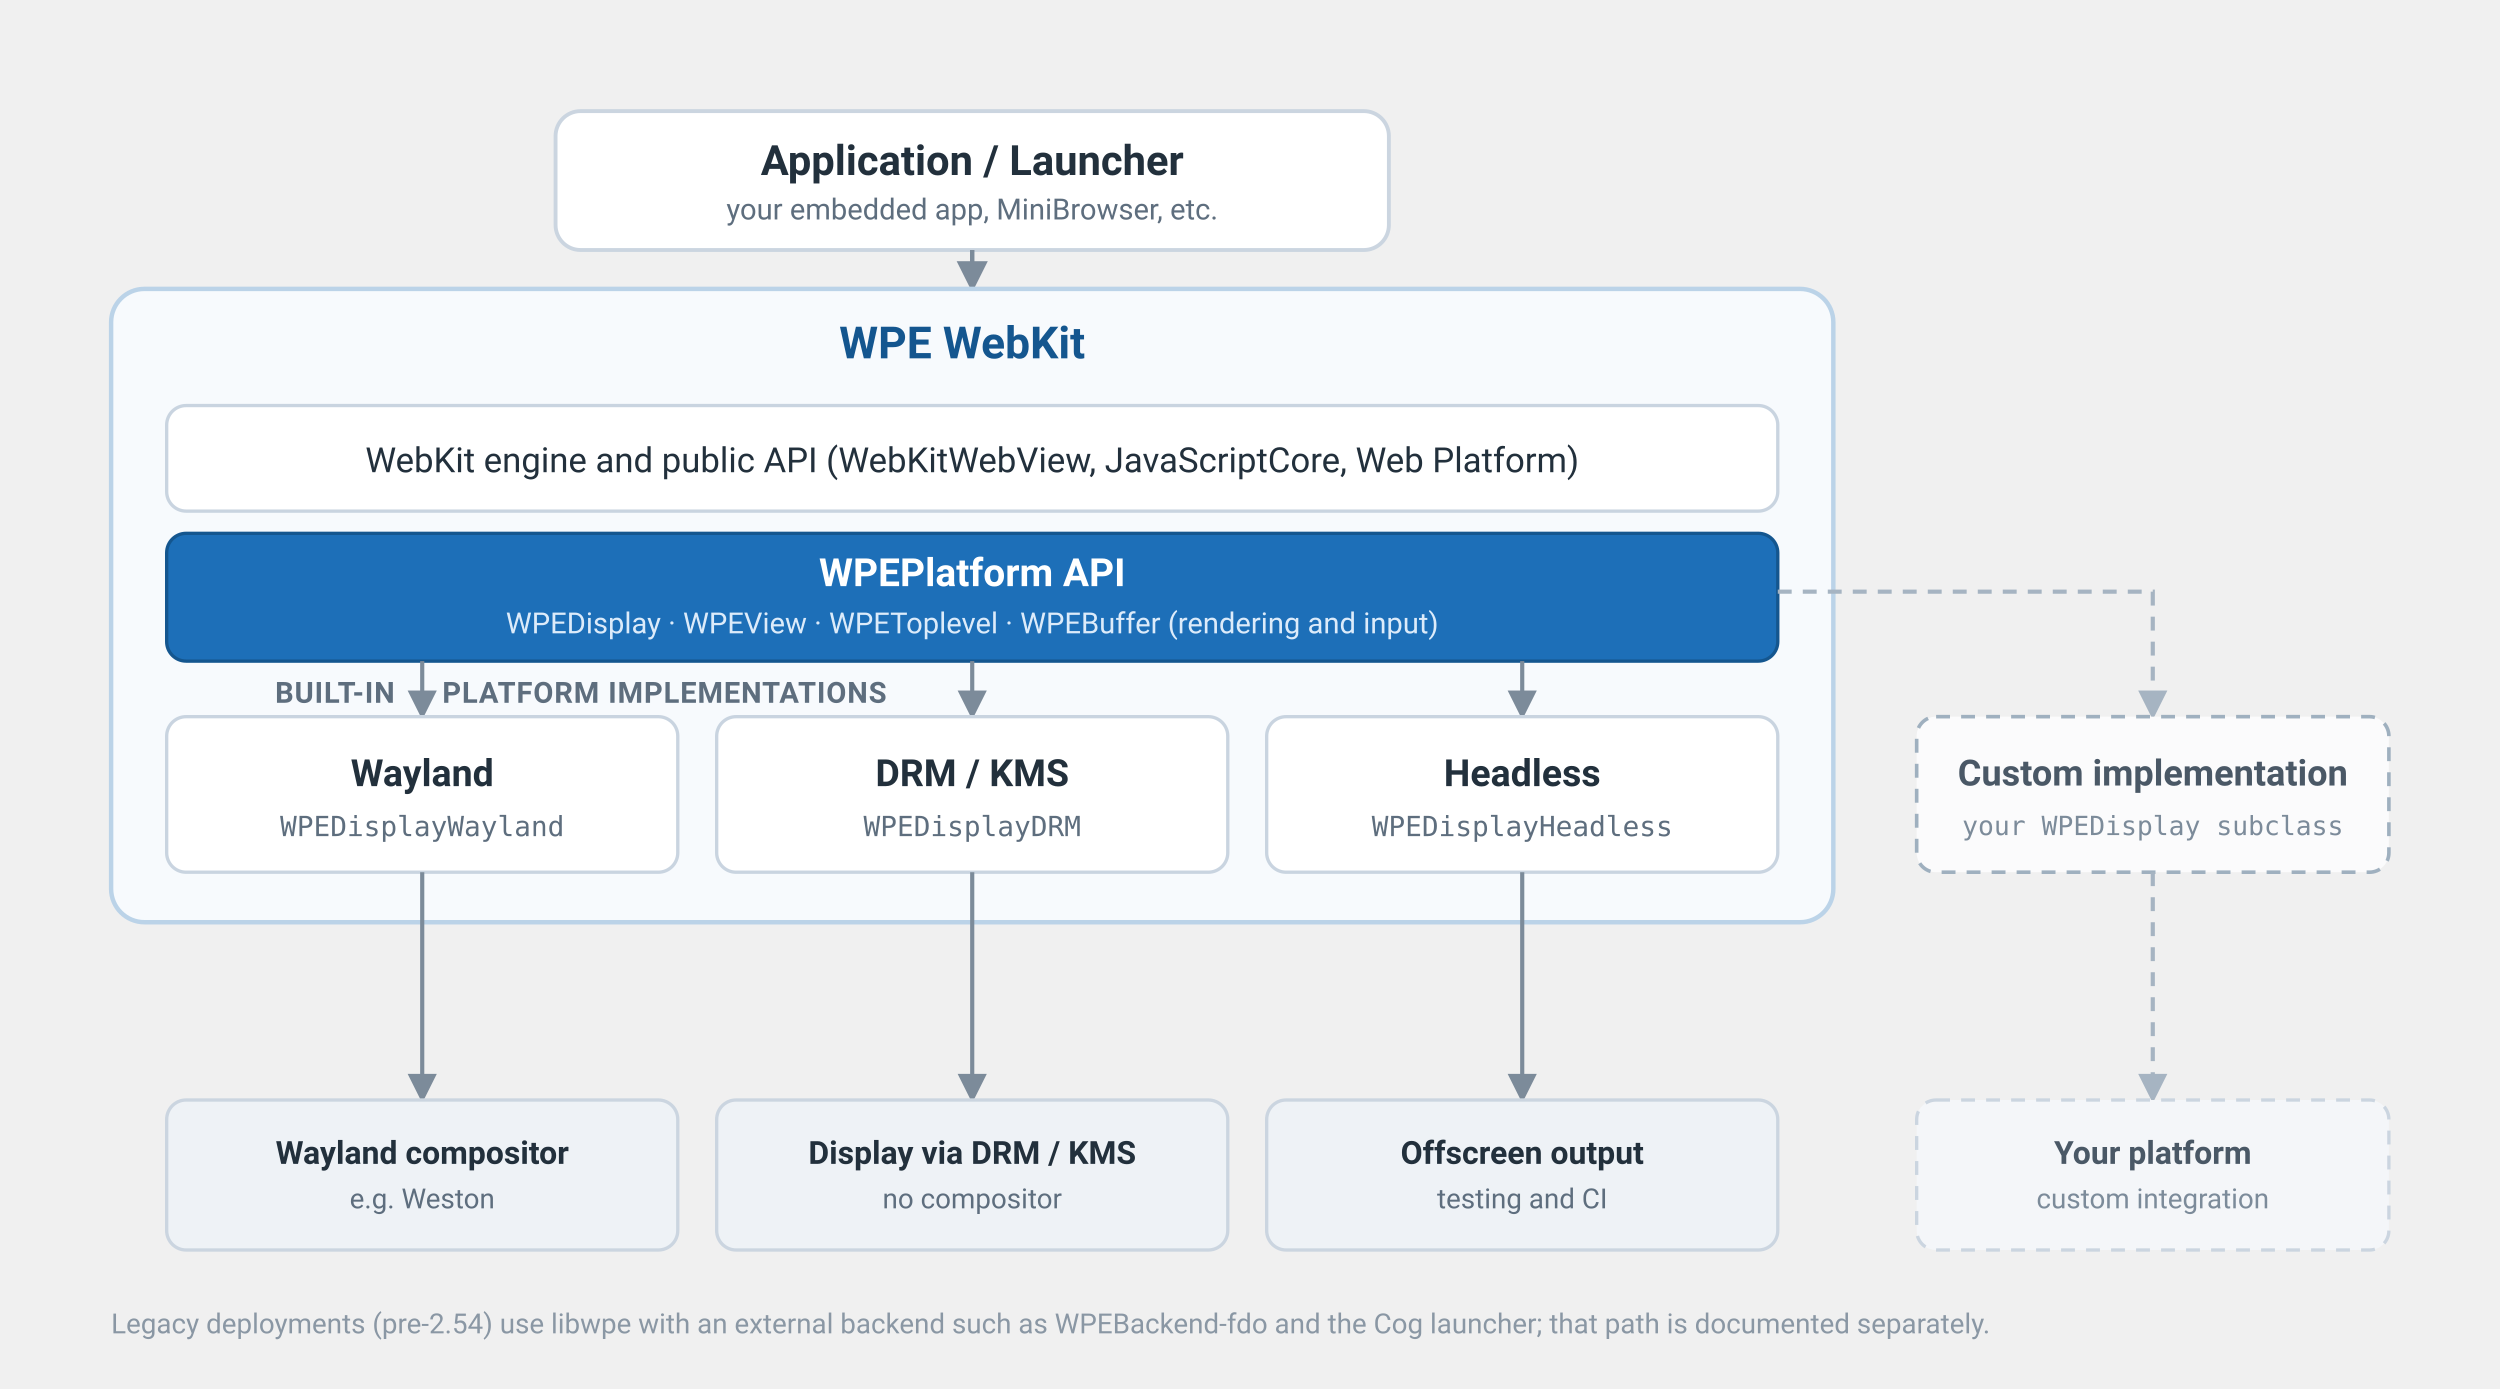
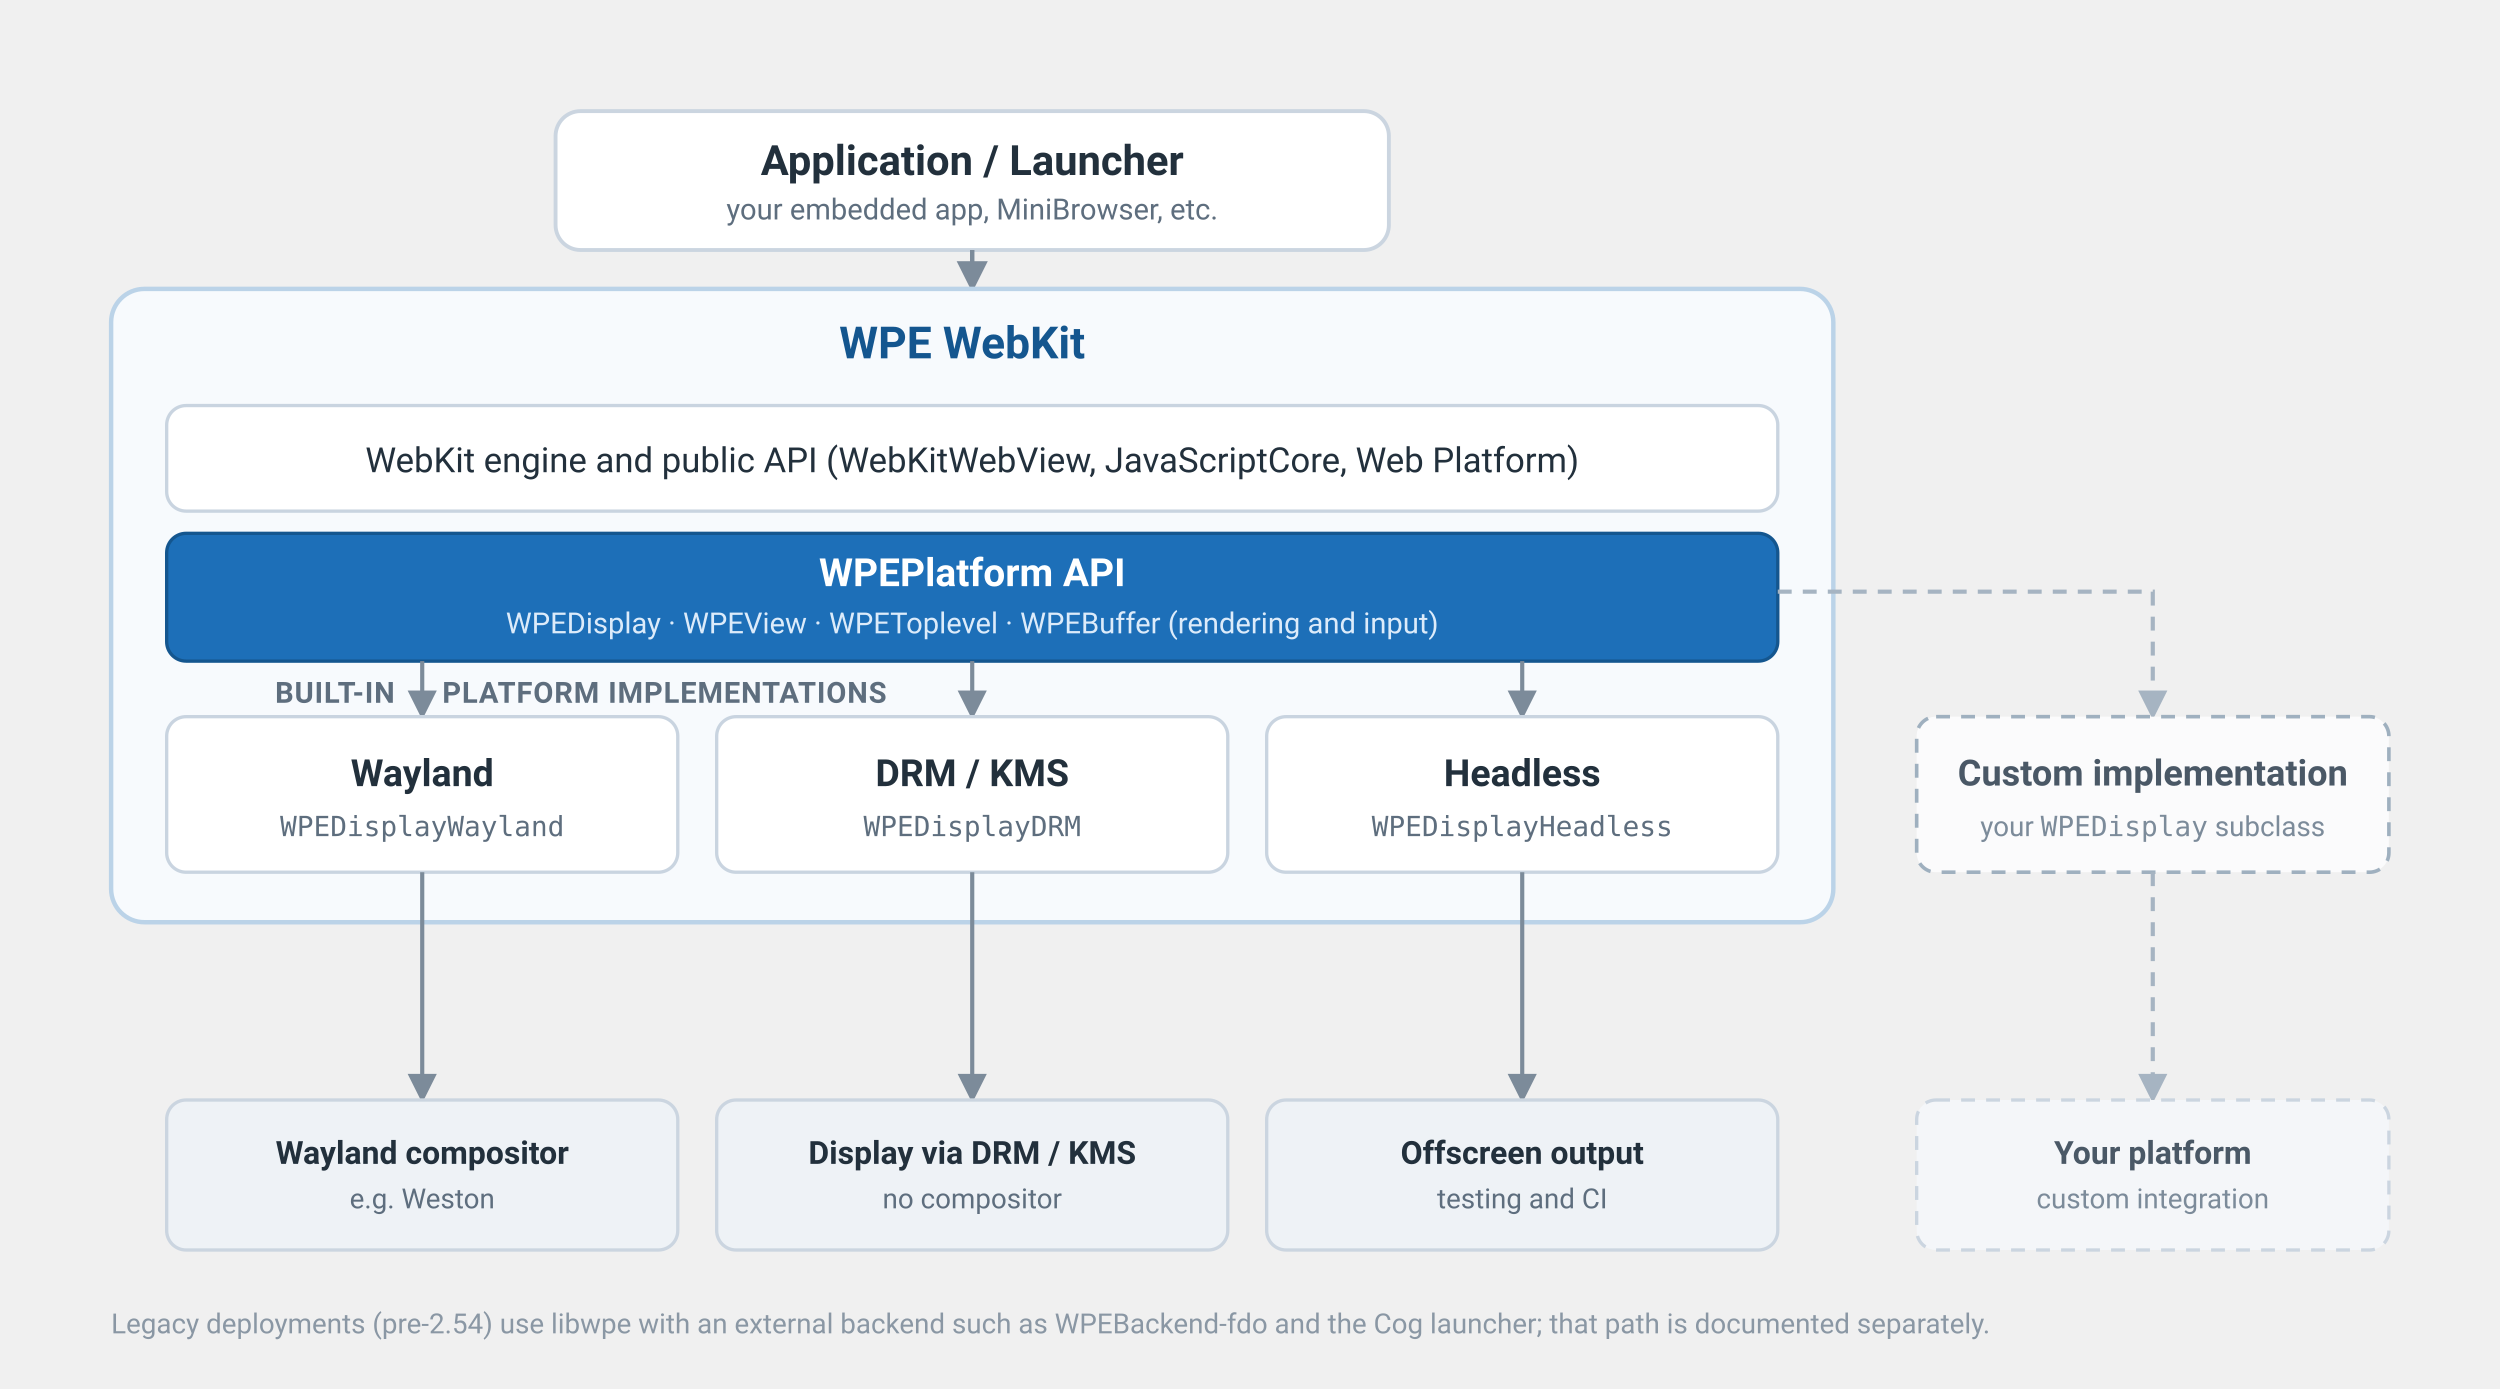
<svg xmlns="http://www.w3.org/2000/svg" viewBox="0 0 900 500" font-family="-apple-system, BlinkMacSystemFont, 'Segoe UI', Roboto, Helvetica, Arial, sans-serif" version="1.1" id="svg30">
  <defs id="defs2">
    <marker id="arrow" viewBox="0 0 10 10" refX="8" refY="5" markerWidth="7" markerHeight="7" orient="auto-start-reverse">
      <path d="M0,0 L10,5 L0,10 z" fill="#7C8B9A" id="path1" />
    </marker>
    <marker id="arrowMuted" viewBox="0 0 10 10" refX="8" refY="5" markerWidth="7" markerHeight="7" orient="auto-start-reverse">
      <path d="M0,0 L10,5 L0,10 z" fill="#A6B4C2" id="path2" />
    </marker>
  </defs>
  <rect x="200" y="40" width="300" height="50" rx="9" fill="#FFFFFF" stroke="#CBD5E0" stroke-width="1.4" id="rect2" />
  <text x="350" y="63" text-anchor="middle" font-size="15" font-weight="600" fill="#22303C" id="text2">Application / Launcher</text>
  <text x="350" y="79" text-anchor="middle" font-size="10.5" fill="#5E6E7E" id="text3">your embedded app, MiniBrowser, etc.</text>
  <line x1="350" y1="90" x2="350" y2="103" stroke="#7C8B9A" stroke-width="1.6" marker-end="url(#arrow)" id="line3" />
  <rect x="40" y="104" width="620" height="228" rx="12" fill="#F7FAFD" stroke="#BBD3E8" stroke-width="1.6" id="rect3" />
  <text x="302.105" y="129" font-size="16px" font-weight="700" fill="#14568f" id="text4">WPE WebKit</text>
  <rect x="60" y="146" width="580" height="38" rx="7" fill="#FFFFFF" stroke="#C9D4E0" stroke-width="1.2" id="rect5" />
  <text x="350" y="170" text-anchor="middle" font-size="12.5" fill="#22303C" id="text6">WebKit engine and public API (WebKitWebView, JavaScriptCore, Web Platform)</text>
  <rect x="60" y="192" width="580" height="46" rx="7" fill="#1D6FB8" stroke="#14568F" stroke-width="1.2" id="rect6" />
  <text x="350" y="211" text-anchor="middle" font-size="14" font-weight="700" fill="#FFFFFF" id="text7">WPEPlatform API</text>
  <text x="350" y="228" text-anchor="middle" font-size="10.5" fill="#DCEBFA" id="text8">WPEDisplay · WPEView · WPEToplevel · WPEBuffer  (rendering and input)</text>
  <text x="99.035" y="253" font-size="10.5px" font-weight="600" fill="#5e6e7e" letter-spacing="0.3" id="text9">BUILT-IN</text>
  <text x="159.213" y="253" font-size="10.5px" font-weight="600" fill="#5e6e7e" letter-spacing="0.3" id="text9-6">PLATFORM IMPLEMENTATIONS</text>
  <line x1="152" y1="238" x2="152" y2="257" stroke="#7C8B9A" stroke-width="1.5" marker-end="url(#arrow)" id="line9" />
  <line x1="350" y1="238" x2="350" y2="257" stroke="#7C8B9A" stroke-width="1.5" marker-end="url(#arrow)" id="line10" />
  <line x1="548" y1="238" x2="548" y2="257" stroke="#7C8B9A" stroke-width="1.5" marker-end="url(#arrow)" id="line11" />
  <rect x="60" y="258" width="184" height="56" rx="7" fill="#FFFFFF" stroke="#C9D4E0" stroke-width="1.2" id="rect11" />
  <text x="152" y="283" text-anchor="middle" font-size="13.5" font-weight="600" fill="#22303C" id="text11">Wayland</text>
  <text x="152" y="301" text-anchor="middle" font-size="10px" fill="#5e6e7e" font-family="ui-monospace, 'SF Mono', Menlo, Consolas, monospace" id="text12">WPEDisplayWayland</text>
  <rect x="258" y="258" width="184" height="56" rx="7" fill="#FFFFFF" stroke="#C9D4E0" stroke-width="1.2" id="rect12" />
  <text x="350" y="283" text-anchor="middle" font-size="13.5" font-weight="600" fill="#22303C" id="text13">DRM / KMS</text>
  <text x="350" y="301" text-anchor="middle" font-size="10px" fill="#5e6e7e" font-family="ui-monospace, 'SF Mono', Menlo, Consolas, monospace" id="text14">WPEDisplayDRM</text>
  <rect x="456" y="258" width="184" height="56" rx="7" fill="#FFFFFF" stroke="#C9D4E0" stroke-width="1.2" id="rect14" />
  <text x="548" y="283" text-anchor="middle" font-size="13.5" font-weight="600" fill="#22303C" id="text15">Headless</text>
  <text x="548" y="301" text-anchor="middle" font-size="10px" fill="#5e6e7e" font-family="ui-monospace, 'SF Mono', Menlo, Consolas, monospace" id="text16">WPEDisplayHeadless</text>
  <path d="m 640,213 h 135 v 31 13" fill="none" stroke="#a6b4c2" stroke-width="1.5" stroke-dasharray="5, 4" marker-end="url(#arrowMuted)" id="path16" />
  <rect x="690" y="258" width="170" height="56" rx="7" fill="#FBFBFC" stroke="#9FB0BF" stroke-width="1.3" stroke-dasharray="5 4" id="rect16" />
  <text x="775" y="282.791" text-anchor="middle" font-size="13px" font-weight="600" fill="#4a5866" id="text17">Custom implementation</text>
-   <text x="775" y="300.617" text-anchor="middle" font-size="9.5px" fill="#7c8b9a" font-family="ui-monospace, 'SF Mono', Menlo, Consolas, monospace" id="text19">your WPEDisplay subclass</text>
  <line x1="152" y1="314" x2="152" y2="395" stroke="#7C8B9A" stroke-width="1.5" marker-end="url(#arrow)" id="line19" />
  <line x1="350" y1="314" x2="350" y2="395" stroke="#7C8B9A" stroke-width="1.5" marker-end="url(#arrow)" id="line20" />
  <line x1="548" y1="314" x2="548" y2="395" stroke="#7C8B9A" stroke-width="1.5" marker-end="url(#arrow)" id="line21" />
  <line x1="775" y1="314" x2="775" y2="395" stroke="#A6B4C2" stroke-width="1.5" stroke-dasharray="5 4" marker-end="url(#arrowMuted)" id="line22" />
  <rect x="60" y="396" width="184" height="54" rx="7" fill="#EEF2F6" stroke="#CBD5E0" stroke-width="1.2" id="rect22" />
  <text x="152" y="419" text-anchor="middle" font-size="11.5" font-weight="600" fill="#22303C" id="text22">Wayland compositor</text>
  <text x="152" y="435" text-anchor="middle" font-size="10" fill="#5E6E7E" id="text23">e.g. Weston</text>
  <rect x="258" y="396" width="184" height="54" rx="7" fill="#EEF2F6" stroke="#CBD5E0" stroke-width="1.2" id="rect23" />
  <text x="350" y="419" text-anchor="middle" font-size="11.5" font-weight="600" fill="#22303C" id="text24">Display via DRM / KMS</text>
  <text x="350" y="435" text-anchor="middle" font-size="10" fill="#5E6E7E" id="text25">no compositor</text>
  <rect x="456" y="396" width="184" height="54" rx="7" fill="#EEF2F6" stroke="#CBD5E0" stroke-width="1.2" id="rect25" />
  <text x="548" y="419" text-anchor="middle" font-size="11.5" font-weight="600" fill="#22303C" id="text26">Offscreen output</text>
  <text x="548" y="435" text-anchor="middle" font-size="10" fill="#5E6E7E" id="text27">testing and CI</text>
  <rect x="690" y="396" width="170" height="54" rx="7" fill="#F4F6F9" stroke="#CBD5E0" stroke-width="1.2" stroke-dasharray="5 4" id="rect27" />
  <text x="775" y="419" text-anchor="middle" font-size="11.5" font-weight="600" fill="#4A5866" id="text28">Your platform</text>
  <text x="775" y="435" text-anchor="middle" font-size="10" fill="#7C8B9A" id="text29">custom integration</text>
  <text x="40" y="480" font-size="10" fill="#8A97A4" id="text30">Legacy deployments (pre-2.54) use libwpe with an external backend such as WPEBackend-fdo and the Cog launcher; that path is documented separately.</text>
+   <text x="774.969" y="300.999" text-anchor="middle" font-size="10.5px" fill="#5e6e7e" id="text3-6" style="font-size:10px;fill:#7c8b9a;fill-opacity:1">your <tspan style="font-style:normal;font-variant:normal;font-weight:normal;font-stretch:normal;font-family:ui-monospace, 'SF Mono', Menlo, Consolas, monospace;-inkscape-font-specification:'ui-monospace, SF Mono, Menlo, Consolas, monospace';fill:#7c8b9a;fill-opacity:1" id="tspan5">WPEDisplay</tspan> subclass</text>
</svg>
